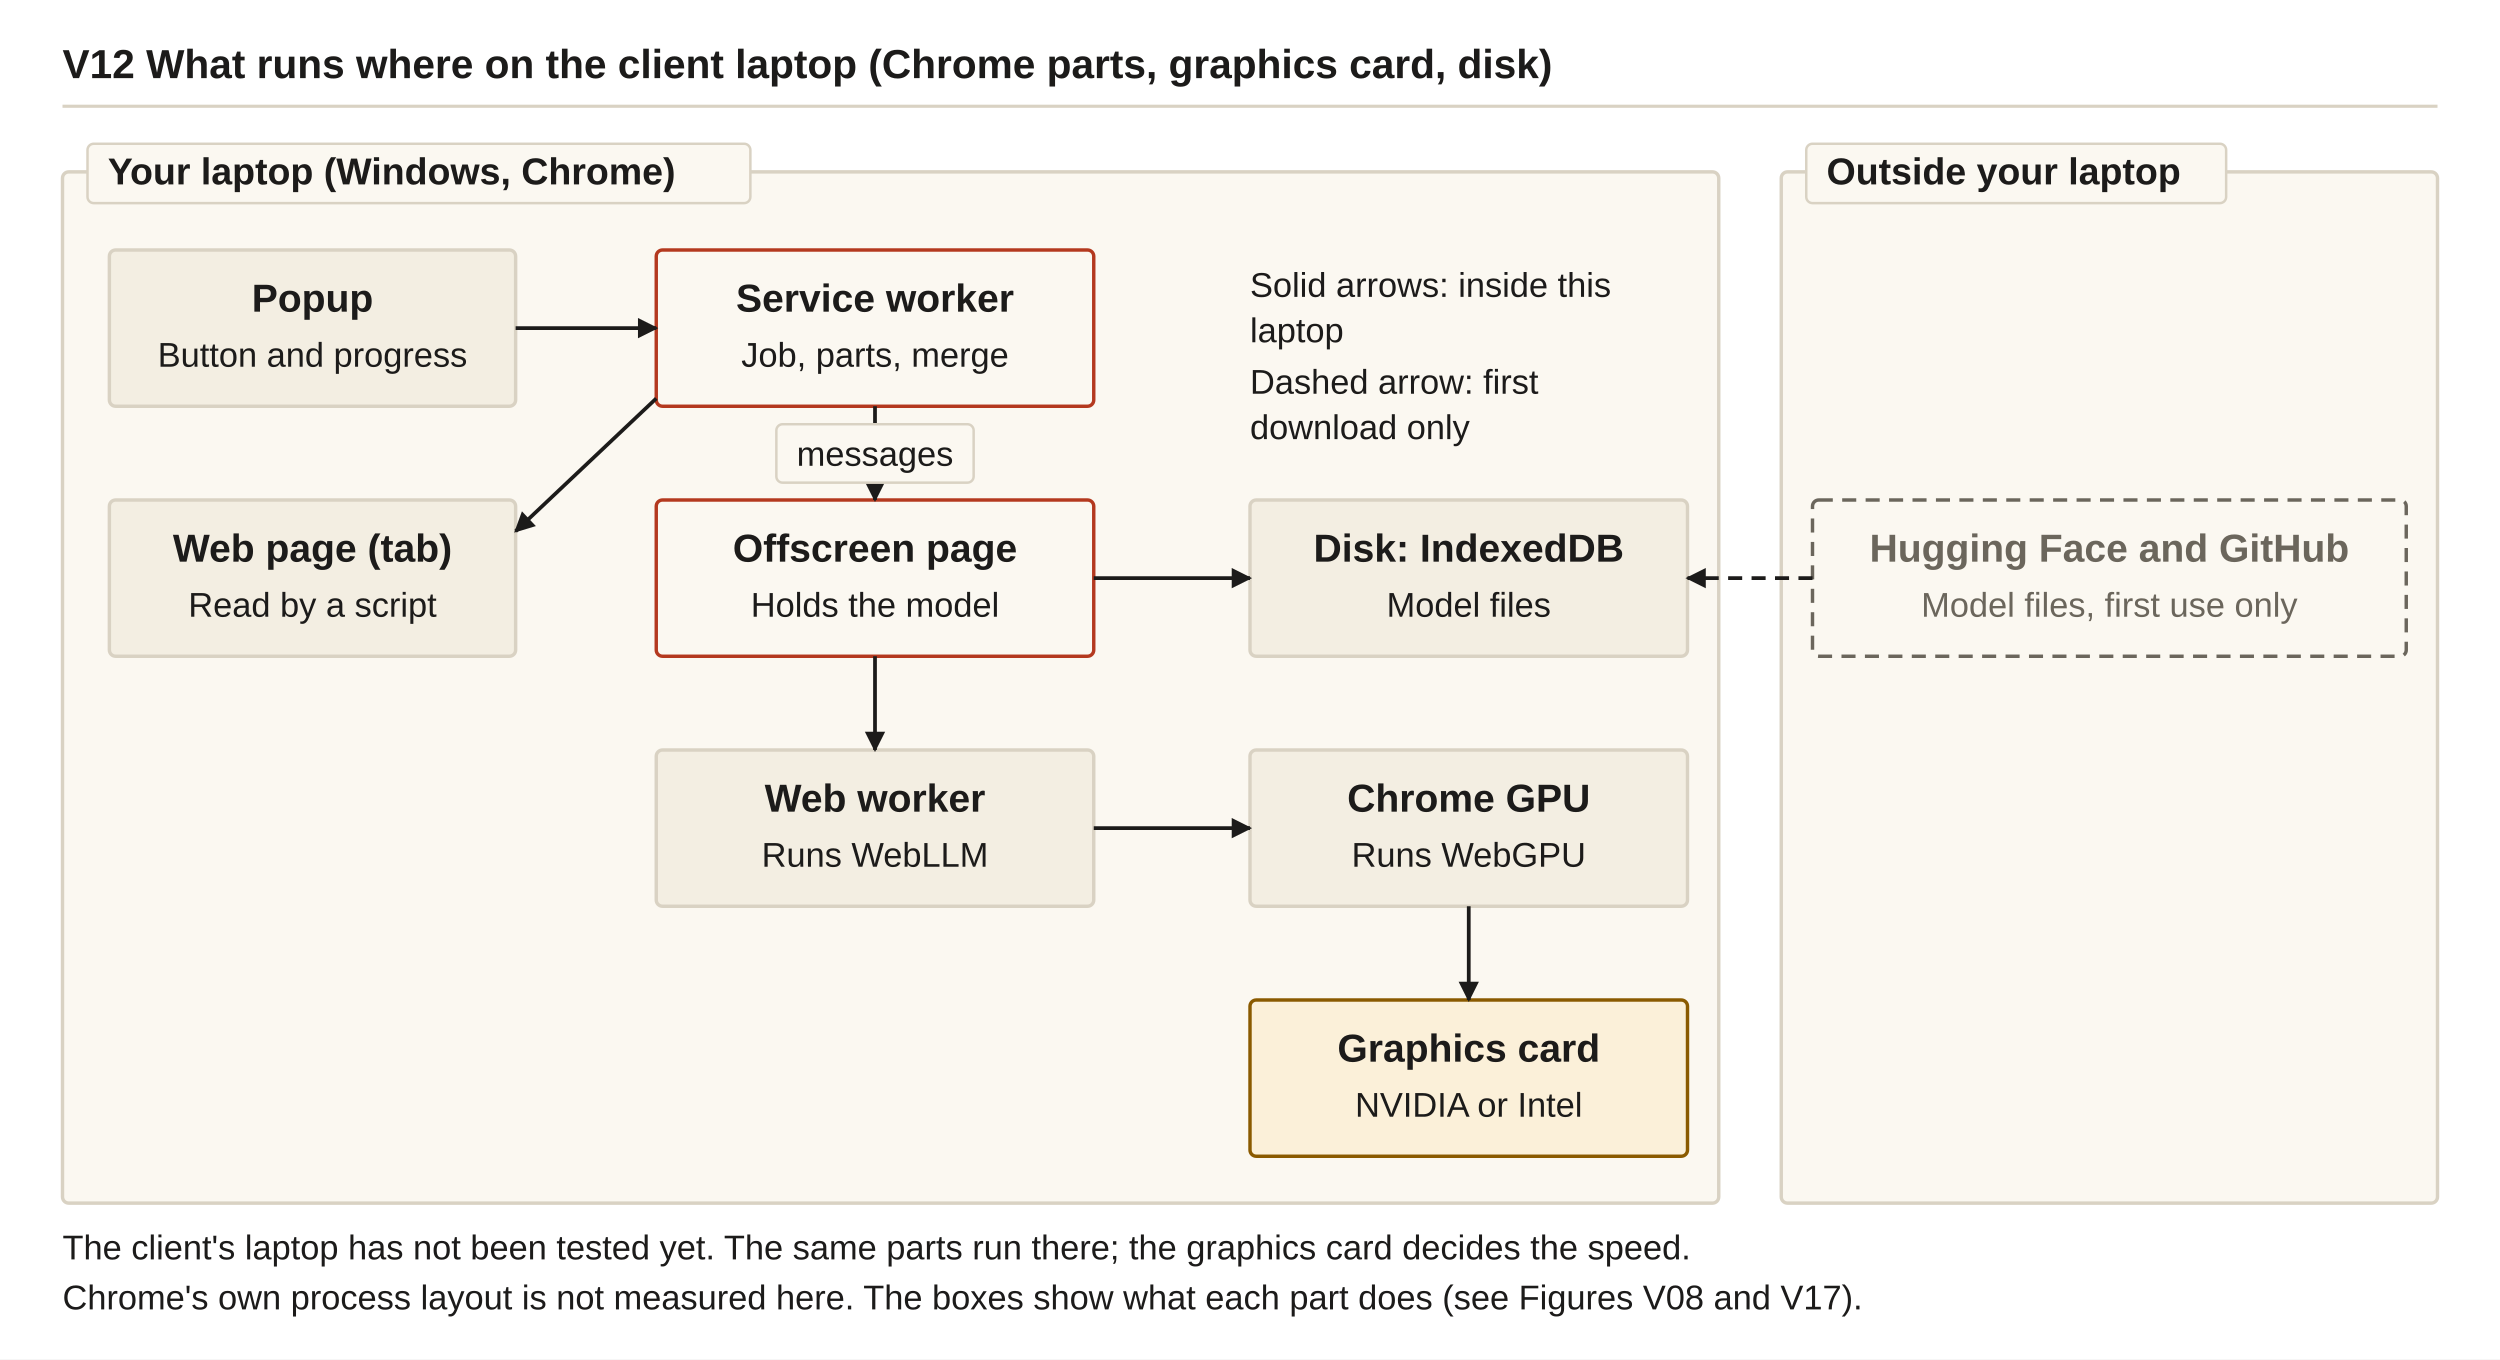
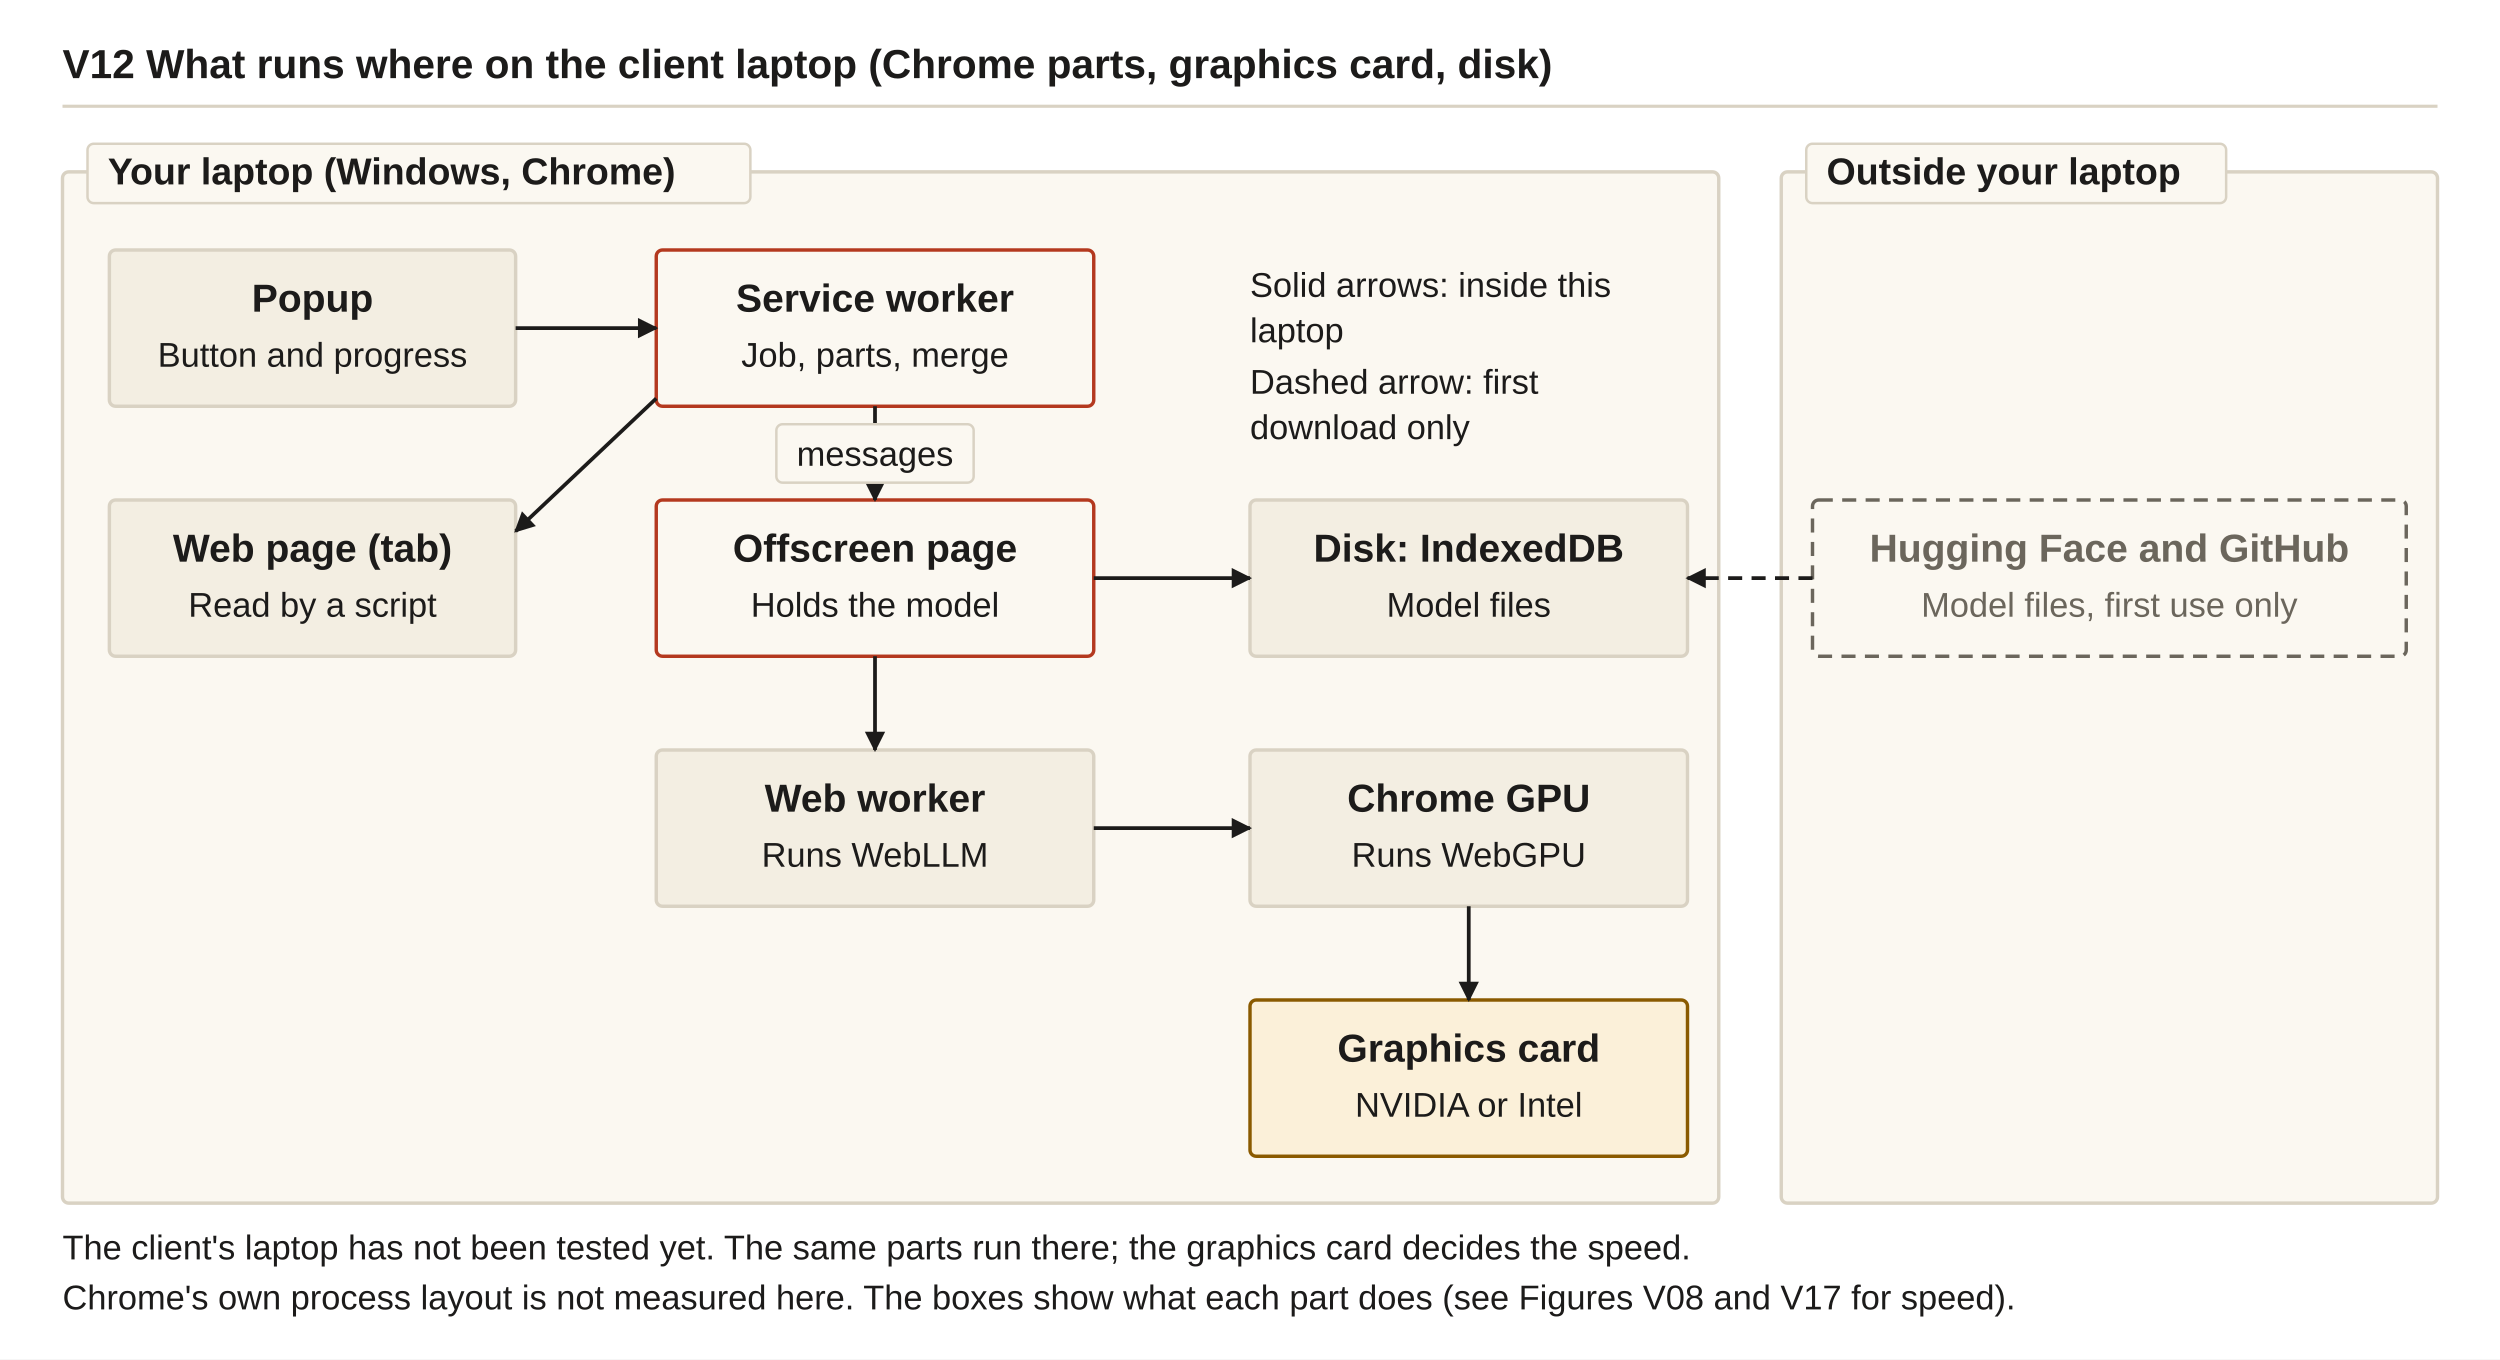
<svg xmlns="http://www.w3.org/2000/svg" width="1600" height="870" viewBox="0 0 1600 870" font-family="'Segoe UI', Arial, sans-serif" fill="#1C1B1A">
  <defs>
    <marker id="ah" viewBox="0 0 10 10" refX="9" refY="5" markerWidth="13" markerHeight="13" markerUnits="userSpaceOnUse" orient="auto-start-reverse">
      <path d="M0,0 L10,5 L0,10 z" fill="#1C1B1A" />
    </marker>
  </defs>
  <rect x="0" y="0" width="1600" height="870" fill="#ffffff" />
  <text x="40" y="50" font-size="26" font-weight="700" fill="#1C1B1A" text-anchor="start" data-fit="1520">V12  What runs where on the client laptop (Chrome parts, graphics card, disk)</text>
  <line x1="40" y1="68" x2="1560" y2="68" stroke="#D9D2C3" stroke-width="2" />
  <rect x="40" y="110" width="1060" height="660" rx="4" fill="#FBF8F1" stroke="#D9D2C3" stroke-width="2.2" />
  <rect x="56" y="92" width="424.237" height="38" rx="4" fill="#FBF8F1" stroke="#D9D2C3" stroke-width="1.6" />
  <text x="69" y="118" font-size="24" font-weight="700" fill="#1C1B1A">Your laptop (Windows, Chrome)</text>
  <rect x="1140" y="110" width="420" height="660" rx="4" fill="#FBF8F1" stroke="#D9D2C3" stroke-width="2.2" />
  <rect x="1156" y="92" width="268.733" height="38" rx="4" fill="#FBF8F1" stroke="#D9D2C3" stroke-width="1.6" />
  <text x="1169" y="118" font-size="24" font-weight="700" fill="#1C1B1A">Outside your laptop</text>
  <rect x="70" y="160" width="260" height="100" rx="4" ry="4" fill="#F3EEE2" stroke="#D9D2C3" stroke-width="2.2" />
  <text x="200" y="199.48" font-size="25" font-weight="700" fill="#1C1B1A" text-anchor="middle" data-fit="228">Popup</text>
  <text x="200" y="234.72" font-size="22" font-weight="400" fill="#1C1B1A" text-anchor="middle" data-fit="228">Button and progress</text>
  <rect x="70" y="320" width="260" height="100" rx="4" ry="4" fill="#F3EEE2" stroke="#D9D2C3" stroke-width="2.2" />
  <text x="200" y="359.48" font-size="25" font-weight="700" fill="#1C1B1A" text-anchor="middle" data-fit="228">Web page (tab)</text>
  <text x="200" y="394.72" font-size="22" font-weight="400" fill="#1C1B1A" text-anchor="middle" data-fit="228">Read by a script</text>
  <rect x="420" y="160" width="280" height="100" rx="4" ry="4" fill="#FBF8F1" stroke="#B4391F" stroke-width="2.2" />
  <text x="560" y="199.48" font-size="25" font-weight="700" fill="#1C1B1A" text-anchor="middle" data-fit="248">Service worker</text>
  <text x="560" y="234.72" font-size="22" font-weight="400" fill="#1C1B1A" text-anchor="middle" data-fit="248">Job, parts, merge</text>
  <rect x="420" y="320" width="280" height="100" rx="4" ry="4" fill="#FBF8F1" stroke="#B4391F" stroke-width="2.2" />
  <text x="560" y="359.48" font-size="25" font-weight="700" fill="#1C1B1A" text-anchor="middle" data-fit="248">Offscreen page</text>
  <text x="560" y="394.72" font-size="22" font-weight="400" fill="#1C1B1A" text-anchor="middle" data-fit="248">Holds the model</text>
  <rect x="420" y="480" width="280" height="100" rx="4" ry="4" fill="#F3EEE2" stroke="#D9D2C3" stroke-width="2.2" />
  <text x="560" y="519.48" font-size="25" font-weight="700" fill="#1C1B1A" text-anchor="middle" data-fit="248">Web worker</text>
  <text x="560" y="554.72" font-size="22" font-weight="400" fill="#1C1B1A" text-anchor="middle" data-fit="248">Runs WebLLM</text>
  <rect x="800" y="320" width="280" height="100" rx="4" ry="4" fill="#F3EEE2" stroke="#D9D2C3" stroke-width="2.2" />
  <text x="940" y="359.48" font-size="25" font-weight="700" fill="#1C1B1A" text-anchor="middle" data-fit="248">Disk: IndexedDB</text>
  <text x="940" y="394.72" font-size="22" font-weight="400" fill="#1C1B1A" text-anchor="middle" data-fit="248">Model files</text>
  <rect x="800" y="480" width="280" height="100" rx="4" ry="4" fill="#F3EEE2" stroke="#D9D2C3" stroke-width="2.2" />
  <text x="940" y="519.48" font-size="25" font-weight="700" fill="#1C1B1A" text-anchor="middle" data-fit="248">Chrome GPU</text>
  <text x="940" y="554.72" font-size="22" font-weight="400" fill="#1C1B1A" text-anchor="middle" data-fit="248">Runs WebGPU</text>
  <rect x="800" y="640" width="280" height="100" rx="4" ry="4" fill="#FBF0D9" stroke="#8A5A00" stroke-width="2.2" />
  <text x="940" y="679.48" font-size="25" font-weight="700" fill="#1C1B1A" text-anchor="middle" data-fit="248">Graphics card</text>
  <text x="940" y="714.72" font-size="22" font-weight="400" fill="#1C1B1A" text-anchor="middle" data-fit="248">NVIDIA or Intel</text>
  <rect x="1160" y="320" width="380" height="100" rx="4" ry="4" fill="none" stroke="#6B665C" stroke-width="2.2" stroke-dasharray="9 6" />
  <text x="1350" y="359.48" font-size="25" font-weight="700" fill="#6B665C" text-anchor="middle" data-fit="348">Hugging Face and GitHub</text>
  <text x="1350" y="394.72" font-size="22" font-weight="400" fill="#6B665C" text-anchor="middle" data-fit="348">Model files, first use only</text>
  <text x="800" y="190" font-size="22" font-weight="400" fill="#1C1B1A" text-anchor="start" data-fit="760">Solid arrows: inside this</text>
  <text x="800" y="219.04" font-size="22" font-weight="400" fill="#1C1B1A" text-anchor="start" data-fit="760">laptop</text>
  <text x="800" y="252" font-size="22" font-weight="400" fill="#1C1B1A" text-anchor="start" data-fit="760">Dashed arrow: first</text>
  <text x="800" y="281.04" font-size="22" font-weight="400" fill="#1C1B1A" text-anchor="start" data-fit="760">download only</text>
  <path d="M330,210 L420,210" fill="none" stroke="#1C1B1A" stroke-width="2.4" marker-end="url(#ah)" />
  <path d="M420,255 L330,340" fill="none" stroke="#1C1B1A" stroke-width="2.4" marker-end="url(#ah)" />
  <path d="M560,260 L560,320" fill="none" stroke="#1C1B1A" stroke-width="2.4" marker-end="url(#ah)" />
  <rect x="496.863" y="271.5" width="126.274" height="37.4" rx="4" fill="#FBF8F1" stroke="#D9D2C3" stroke-width="1.6" />
  <text x="560" y="298.12" font-size="22" fill="#1C1B1A" text-anchor="middle">messages</text>
  <path d="M560,420 L560,480" fill="none" stroke="#1C1B1A" stroke-width="2.4" marker-end="url(#ah)" />
  <path d="M700,370 L800,370" fill="none" stroke="#1C1B1A" stroke-width="2.4" marker-end="url(#ah)" />
  <path d="M700,530 L800,530" fill="none" stroke="#1C1B1A" stroke-width="2.4" marker-end="url(#ah)" />
  <path d="M940,580 L940,640" fill="none" stroke="#1C1B1A" stroke-width="2.4" marker-end="url(#ah)" />
  <path d="M1160,370 L1080,370" fill="none" stroke="#1C1B1A" stroke-width="2.4" stroke-dasharray="9 6" marker-end="url(#ah)" />
  <text x="40" y="806" font-size="22" font-weight="400" fill="#1C1B1A" text-anchor="start" data-fit="1520">The client's laptop has not been tested yet. The same parts run there; the graphics card decides the speed.</text>
-   <text x="40" y="838" font-size="22" font-weight="400" fill="#1C1B1A" text-anchor="start" data-fit="1520">Chrome's own process layout is not measured here. The boxes show what each part does (see Figures V08 and V17).</text>
+   <text x="40" y="838" font-size="22" font-weight="400" fill="#1C1B1A" text-anchor="start" data-fit="1520">Chrome's own process layout is not measured here. The boxes show what each part does (see Figures V08 and V17 for speed).</text>
</svg>
